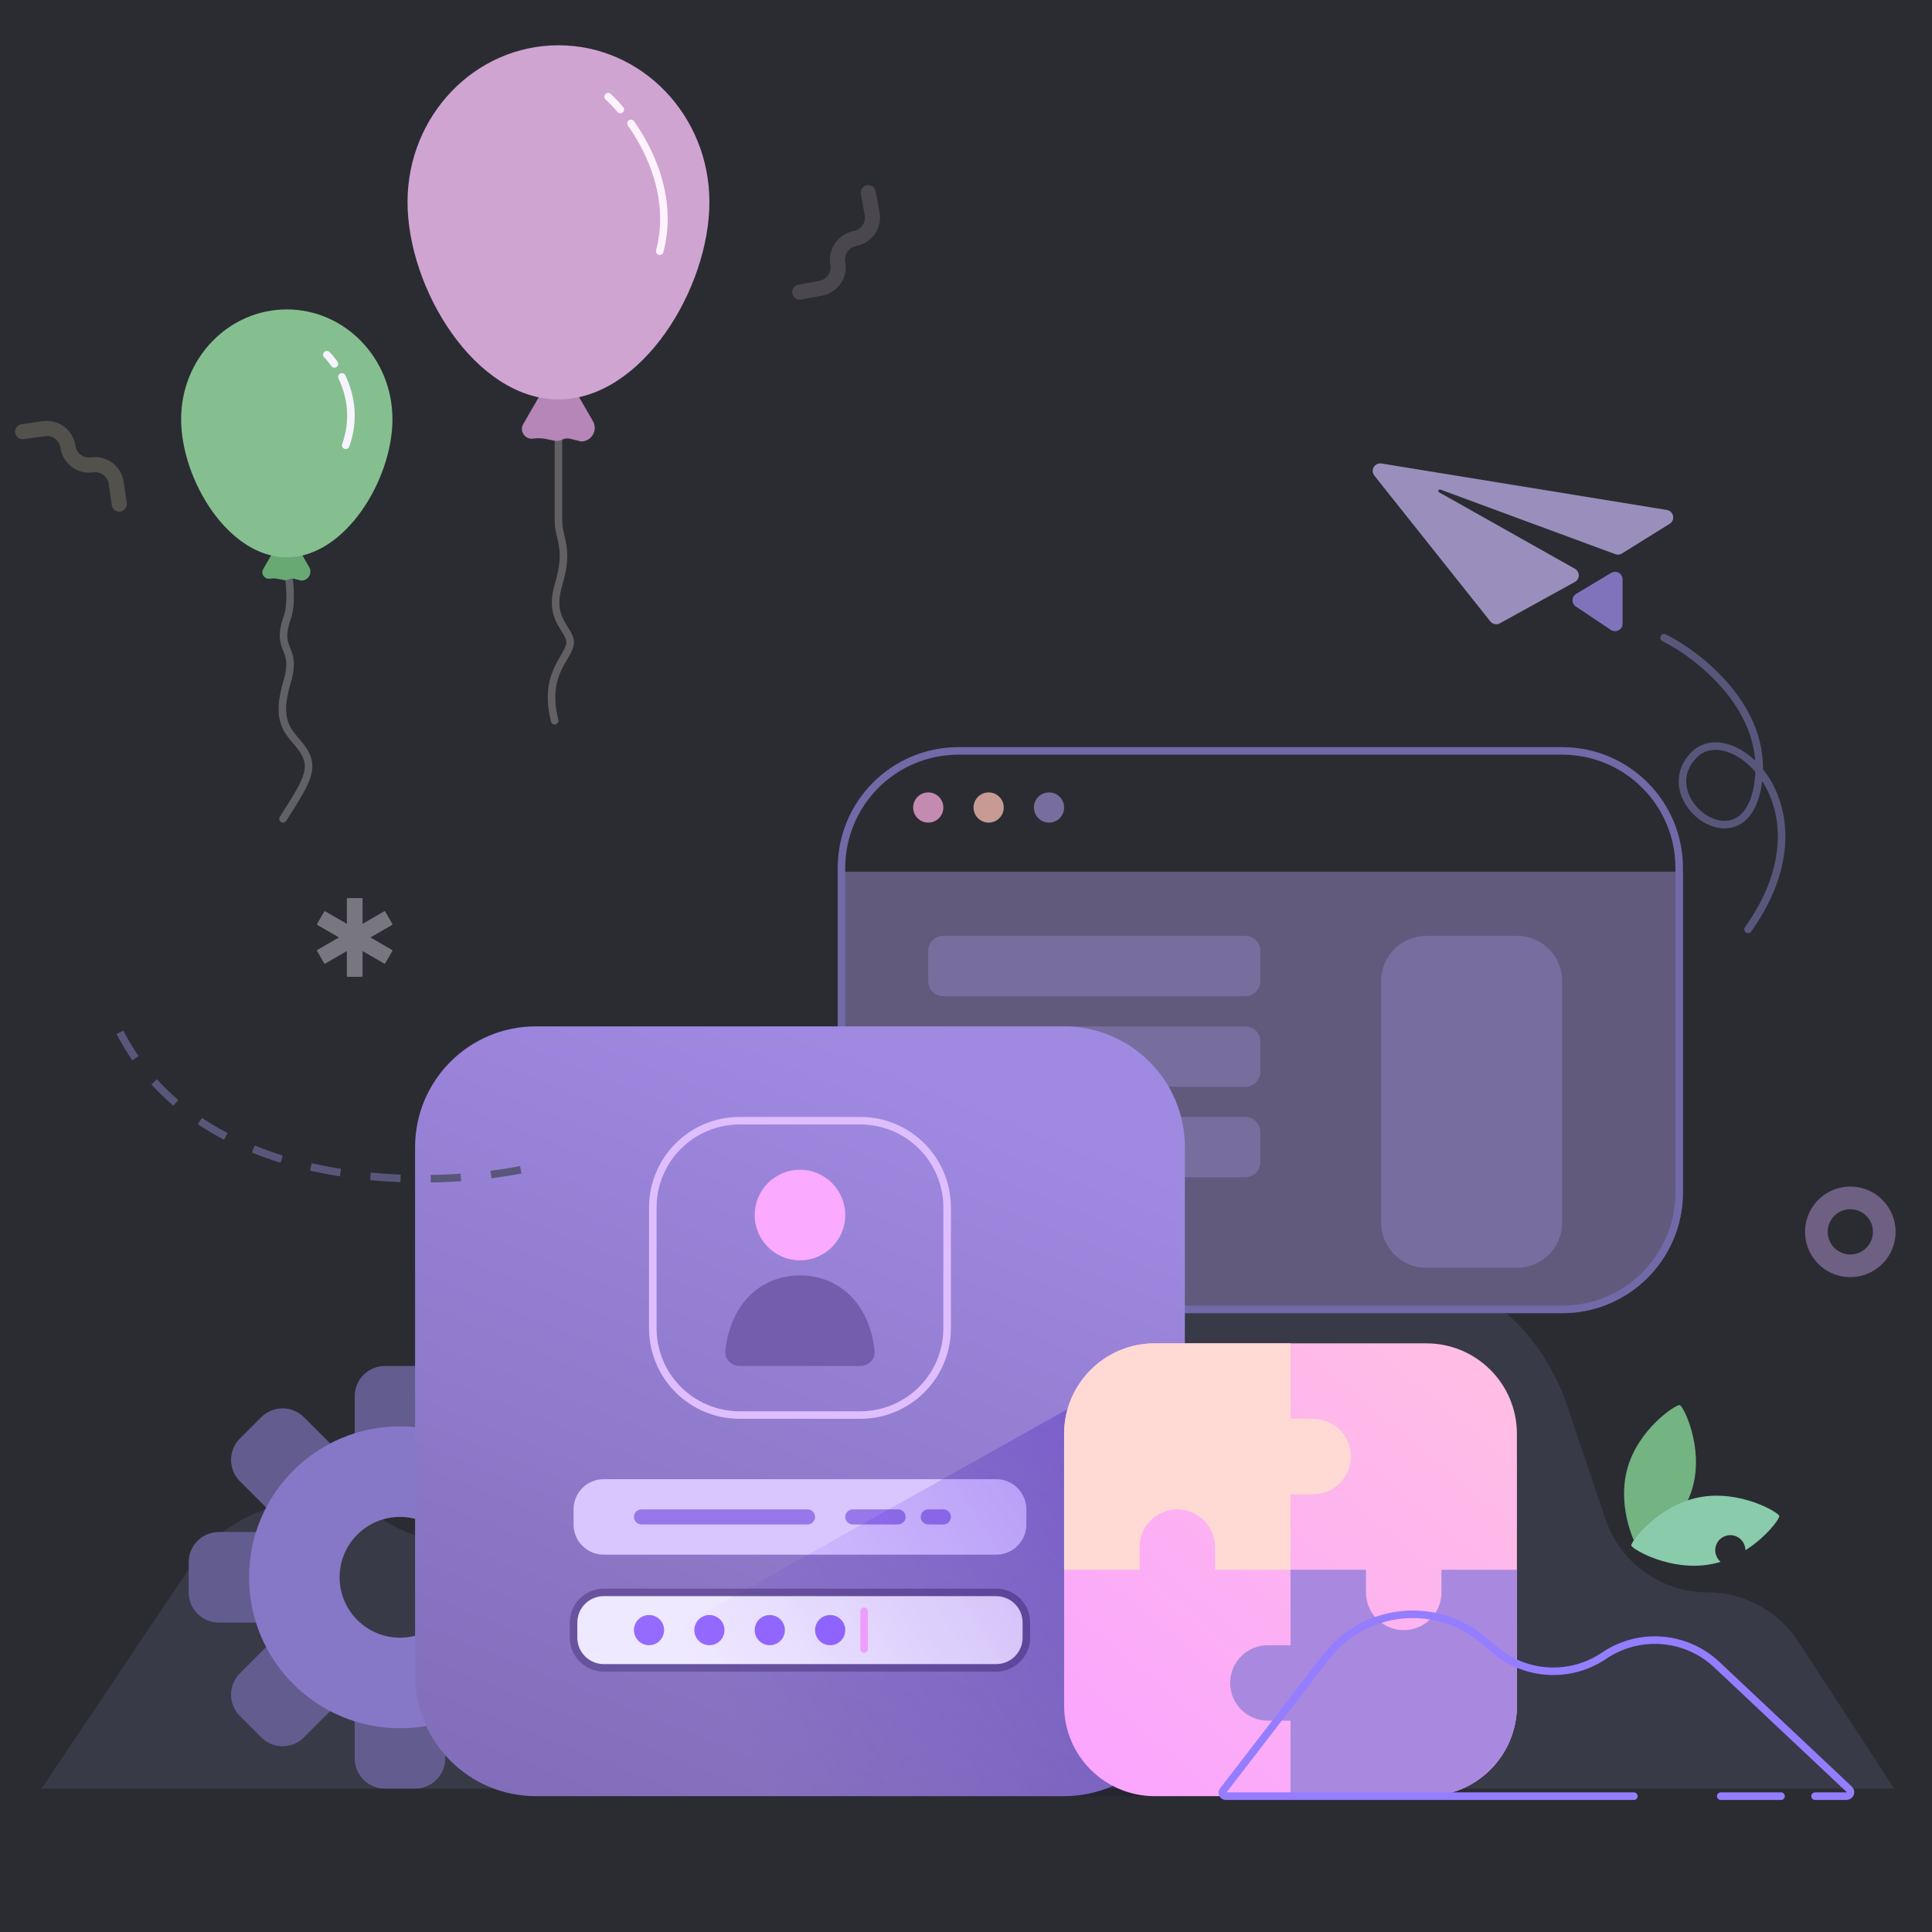
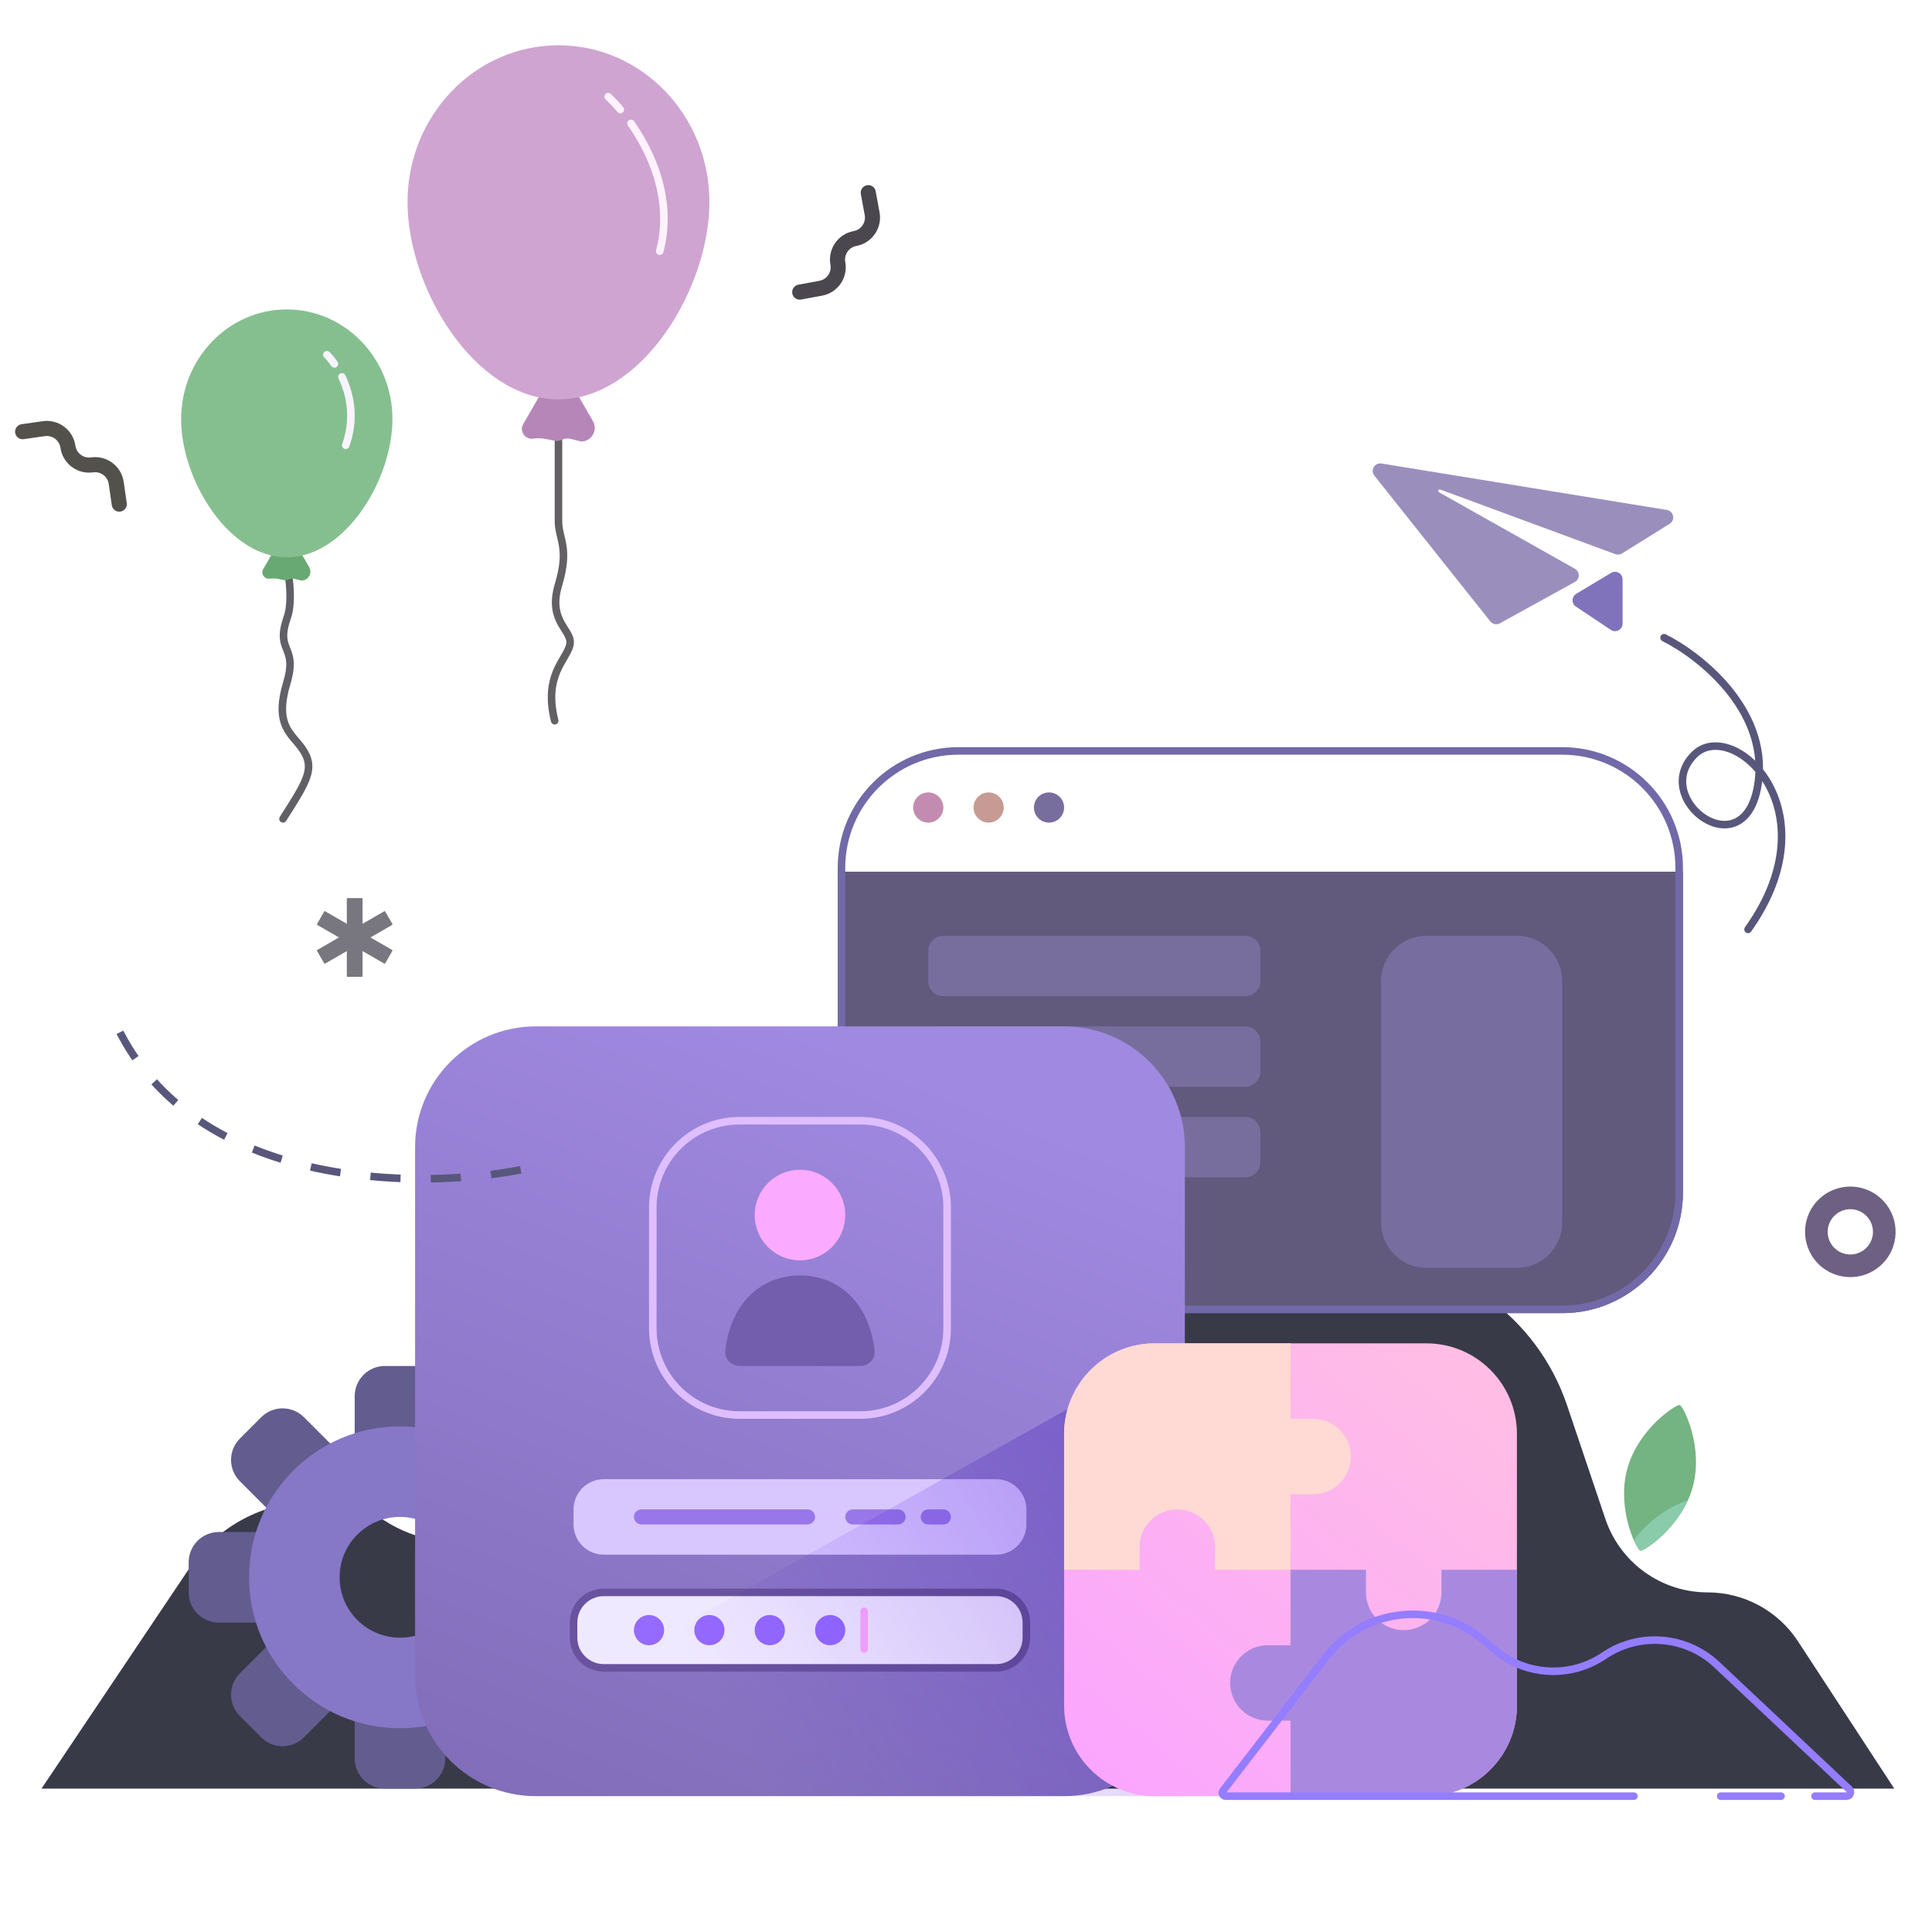
<svg xmlns="http://www.w3.org/2000/svg" width="256" height="256" viewBox="0 0 256 256" fill="none">
-   <rect width="256" height="256" fill="#2A2C32" />
+   <rect width="256" height="256" />
  <path d="M251 237H5.5L25.212 207.625C28.83 202.234 34.895 199 41.387 199H42.068C45.29 199 48.447 199.91 51.176 201.625C58.709 206.36 68.613 204.534 73.962 197.424L97.38 166.299C101.548 160.759 108.078 157.5 115.011 157.5C120.173 157.5 125.172 159.31 129.137 162.614L135.769 168.141C144.274 175.229 156.353 176.102 165.789 170.311C169.85 167.819 174.522 166.5 179.287 166.5H180.184C192.623 166.5 203.676 174.438 207.649 186.226L212.721 201.271C214.68 207.085 220.132 211 226.267 211C231.092 211 235.591 213.434 238.232 217.472L251 237Z" fill="#383A48" />
  <path fill-rule="evenodd" clip-rule="evenodd" d="M47 185C47 182.791 48.791 181 51 181H55C57.209 181 59 182.791 59 185V193H47V185ZM47 233C47 235.209 48.791 237 51 237H55C57.209 237 59 235.209 59 233V225H47V233ZM29 215C26.791 215 25 213.209 25 211V207C25 204.791 26.791 203 29 203H37V215H29ZM77 215C79.209 215 81 213.209 81 211V207C81 204.791 79.209 203 77 203H69V215H77Z" fill="#635C8F" />
  <path fill-rule="evenodd" clip-rule="evenodd" d="M31.787 196.272C30.225 194.71 30.225 192.177 31.787 190.615L34.615 187.787C36.178 186.225 38.71 186.225 40.272 187.787L45.929 193.444L37.444 201.929L31.787 196.272ZM65.728 230.213C67.29 231.775 69.823 231.775 71.385 230.213L74.213 227.385C75.776 225.823 75.776 223.29 74.213 221.728L68.557 216.071L60.071 224.556L65.728 230.213ZM40.272 230.213C38.71 231.775 36.178 231.775 34.615 230.213L31.787 227.385C30.225 225.823 30.225 223.29 31.787 221.728L37.444 216.071L45.929 224.556L40.272 230.213ZM74.213 196.272C75.776 194.71 75.776 192.177 74.213 190.615L71.385 187.787C69.823 186.225 67.29 186.225 65.728 187.787L60.071 193.444L68.557 201.929L74.213 196.272Z" fill="#635C8F" />
  <path fill-rule="evenodd" clip-rule="evenodd" d="M53 229C64.046 229 73 220.046 73 209C73 197.954 64.046 189 53 189C41.954 189 33 197.954 33 209C33 220.046 41.954 229 53 229ZM53 217C57.418 217 61 213.418 61 209C61 204.582 57.418 201 53 201C48.582 201 45 204.582 45 209C45 213.418 48.582 217 53 217Z" fill="#8777C7" />
  <path d="M111 115.5H223V158C223 166.837 215.837 174 207 174H127C118.163 174 111 166.837 111 158V115.5Z" fill="#615A7D" />
  <rect x="123" y="124" width="44" height="8" rx="2" fill="#776E9E" />
  <rect x="123" y="136" width="44" height="8" rx="2" fill="#776E9E" />
  <rect x="123" y="148" width="44" height="8" rx="2" fill="#776E9E" />
  <rect x="183" y="124" width="24" height="44" rx="6" fill="#776D9E" />
  <path d="M111.5 115C111.5 106.44 118.44 99.5 127 99.5H207C215.56 99.5 222.5 106.44 222.5 115V115.5V158C222.5 166.56 215.56 173.5 207 173.5H127C118.44 173.5 111.5 166.56 111.5 158V115.5V115Z" stroke="#7269A8" stroke-linecap="round" stroke-linejoin="round" />
  <circle cx="123" cy="107" r="2" fill="#C48BB0" />
  <circle cx="131" cy="107" r="2" fill="#C79B93" />
  <circle cx="139" cy="107" r="2" fill="#776E9E" />
  <path d="M182.111 63.025L197.474 82.339C197.778 82.721 198.313 82.828 198.74 82.592L208.677 77.112C209.363 76.734 209.367 75.749 208.684 75.365L190.686 65.231C190.471 65.11 190.622 64.784 190.853 64.869L214.041 73.43C214.331 73.537 214.653 73.505 214.916 73.341L221.237 69.408C222.022 68.92 221.781 67.72 220.87 67.572L183.054 61.416C182.152 61.269 181.542 62.31 182.111 63.025Z" fill="#9A8FBC" />
  <path d="M215 82.632V76.766C215 75.989 214.152 75.509 213.486 75.909L208.855 78.687C208.226 79.065 208.204 79.969 208.815 80.376L213.445 83.463C214.11 83.907 215 83.43 215 82.632Z" fill="#8073BC" />
  <rect x="55" y="136" width="102" height="102" rx="16" fill="url(#paint0_linear_494_13452)" />
  <path d="M69 155C55.5 157.667 25.9 157.6 15.5 136" stroke="#58577B" stroke-dasharray="4 4" />
  <path d="M224.304 197.008C222.858 202.338 217.811 205.608 217.342 205.481C216.874 205.353 214.172 199.981 215.618 194.651C217.064 189.321 222.111 186.051 222.579 186.178C223.048 186.305 225.75 191.678 224.304 197.008Z" fill="#74B382" />
  <g style="mix-blend-mode:lighten">
    <path fill-rule="evenodd" clip-rule="evenodd" d="M216.156 204.787C216.251 205.263 221.427 208.323 226.843 207.242C227.236 207.164 227.619 207.066 227.992 206.951C227.346 206.411 227.09 205.497 227.419 204.674C227.83 203.648 228.994 203.15 230.02 203.56C230.801 203.873 231.276 204.623 231.277 205.416C234.128 203.607 235.834 201.201 235.768 200.871C235.673 200.395 230.497 197.335 225.081 198.416C219.665 199.498 216.061 204.311 216.156 204.787Z" fill="#89CBAB" />
  </g>
  <path d="M220.5 84.5C225.167 86.833 234.2 93.9 233 103.5C231.5 115.5 218.518 105.982 224.5 100C229.5 95 243.024 107.157 231.624 123.149" stroke="#58577B" stroke-linecap="round" stroke-linejoin="round" />
  <rect x="86.5" y="148.5" width="39" height="39" rx="11.5" stroke="#DFBEFF" />
  <circle cx="106" cy="161" r="6" fill="#FAABFF" />
  <path d="M115.894 179.003C116.014 180.101 115.105 181 114 181C112.176 181 109.271 181 106 181C102.729 181 99.824 181 98 181C96.895 181 95.986 180.101 96.106 179.003C96.812 172.536 100.973 169 106 169C111.027 169 115.188 172.536 115.894 179.003Z" fill="#735EAD" />
  <rect x="76" y="196" width="60" height="10" rx="4" fill="#D8C7FF" />
  <rect x="76" y="211" width="60" height="10" rx="4" fill="#EFE9FF" stroke="#69539E" />
  <path fill-rule="evenodd" clip-rule="evenodd" d="M84 201C84 200.448 84.448 200 85 200H107C107.552 200 108 200.448 108 201C108 201.552 107.552 202 107 202H85C84.448 202 84 201.552 84 201ZM112 201C112 200.448 112.448 200 113 200H119C119.552 200 120 200.448 120 201C120 201.552 119.552 202 119 202H113C112.448 202 112 201.552 112 201ZM123 200C122.448 200 122 200.448 122 201C122 201.552 122.448 202 123 202H125C125.552 202 126 201.552 126 201C126 200.448 125.552 200 125 200H123Z" fill="#9877EA" />
  <circle cx="86" cy="216" r="2" fill="#956AFF" />
  <circle cx="94" cy="216" r="2" fill="#956AFF" />
  <circle cx="102" cy="216" r="2" fill="#956AFF" />
  <circle cx="110" cy="216" r="2" fill="#956AFF" />
  <rect x="114" y="213" width="1" height="6" rx="0.5" fill="#FAABFF" />
  <g style="mix-blend-mode:multiply" opacity="0.6">
    <path d="M91 215L157 178V238H91V215Z" fill="url(#paint1_linear_494_13452)" />
  </g>
  <rect x="141" y="178" width="60" height="60" rx="12" fill="url(#paint2_linear_494_13452)" />
  <path d="M171 188H174C176.761 188 179 190.239 179 193C179 195.761 176.761 198 174 198H171V188Z" fill="#FFDAD4" />
  <path fill-rule="evenodd" clip-rule="evenodd" d="M153 178C146.373 178 141 183.373 141 190V208H151V205C151 202.239 153.239 200 156 200C158.761 200 161 202.239 161 205V208H171V178H153Z" fill="#FFDAD4" />
  <path fill-rule="evenodd" clip-rule="evenodd" d="M171 208H181V211C181 213.761 183.239 216 186 216C188.761 216 191 213.761 191 211V208H201V226C201 232.627 195.627 238 189 238H171V228H168C165.239 228 163 225.761 163 223C163 220.239 165.239 218 168 218H171V208Z" fill="#A989DF" />
  <path d="M228 238H232.5H236M216.5 238H162.41C162.039 238 161.829 237.573 162.056 237.279L175.71 219.557C180.767 212.994 190.285 211.992 196.598 217.358L198.054 218.596C202.159 222.085 208.087 222.409 212.548 219.387V219.387C217.196 216.238 223.406 216.735 227.494 220.583L245.034 237.091C245.381 237.418 245.15 238 244.674 238H240.5" stroke="#947DFF" stroke-linecap="round" stroke-linejoin="round" />
  <path fill-rule="evenodd" clip-rule="evenodd" d="M242.104 168.38C244.95 170.077 248.633 169.146 250.33 166.3C252.028 163.454 251.097 159.771 248.251 158.073C245.405 156.376 241.722 157.307 240.024 160.153C238.327 162.999 239.258 166.682 242.104 168.38ZM243.641 165.803C245.064 166.652 246.905 166.186 247.754 164.763C248.603 163.34 248.137 161.499 246.714 160.65C245.291 159.801 243.45 160.267 242.601 161.69C241.752 163.113 242.218 164.954 243.641 165.803Z" fill="#6E6083" />
  <path fill-rule="evenodd" clip-rule="evenodd" d="M45.957 119.104C45.957 119.047 46.004 119 46.061 119H47.939C47.996 119 48.043 119.047 48.043 119.104V122.409L50.905 120.757C50.955 120.728 51.019 120.745 51.048 120.795L51.986 122.421C52.015 122.471 51.998 122.534 51.948 122.563L49.086 124.215L51.948 125.868C51.998 125.896 52.015 125.96 51.986 126.01L51.047 127.636C51.018 127.686 50.955 127.703 50.905 127.674L48.043 126.022V129.326C48.043 129.384 47.996 129.431 47.939 129.431H46.061C46.004 129.431 45.957 129.384 45.957 129.326V126.022L43.096 127.674C43.046 127.703 42.982 127.686 42.953 127.636L42.014 126.01C41.986 125.96 42.003 125.896 42.053 125.868L44.914 124.215L42.052 122.563C42.002 122.534 41.985 122.471 42.014 122.421L42.953 120.795C42.982 120.745 43.045 120.728 43.095 120.757L45.957 122.409V119.104Z" fill="#78767F" />
  <path d="M71.453 31.914C71.51 31.891 71.571 31.939 71.562 32L70.269 40.866C70.26 40.927 70.188 40.956 70.14 40.917L63.108 35.364C63.059 35.326 63.071 35.25 63.128 35.227L71.453 31.914Z" fill="#83DA85" />
  <path d="M105.969 38.705L108.751 38.193C110.287 37.91 111.304 36.436 111.021 34.9V34.9C110.739 33.363 111.755 31.889 113.292 31.606V31.606C114.828 31.324 115.844 29.849 115.562 28.313L115.05 25.531" stroke="#4A474F" stroke-width="2" stroke-linecap="round" stroke-linejoin="round" />
  <path d="M15.803 66.798L15.402 63.998C15.181 62.452 13.748 61.378 12.202 61.599V61.599C10.655 61.82 9.223 60.746 9.001 59.2V59.2C8.78 57.653 7.348 56.579 5.801 56.8L3.001 57.2" stroke="#52514B" stroke-width="2" stroke-linecap="round" stroke-linejoin="round" />
  <path d="M73.999 48.5C73.999 54.5 73.999 67 73.999 69C73.999 71.5 75.499 72.5 73.999 77.5C72.499 82.5 75.999 83.5 75.499 85.5C74.999 87.5 71.998 89.5 73.498 95.5" stroke="#636063" stroke-linecap="round" />
  <path d="M73.196 49.5C73.581 48.833 74.543 48.833 74.928 49.5L78.562 55.794C79.257 56.997 78.389 58.5 77 58.5L75.563 58.141C75.2 58.05 74.816 58.092 74.481 58.259C74.169 58.415 73.814 58.463 73.472 58.395L72.332 58.166C71.781 58.056 71.207 58.042 70.651 58.121C69.586 58.273 68.788 57.135 69.326 56.203L73.196 49.5Z" fill="#B586B7" />
  <path d="M94 26.769C94 38.24 85.046 52.923 74 52.923C62.954 52.923 54 38.24 54 26.769C54 15.299 62.954 6 74 6C85.046 6 94 15.299 94 26.769Z" fill="#CFA4D1" />
  <path d="M80.581 12.806C81.071 13.262 81.621 13.838 82.195 14.517M87.414 33.283C88.92 27.629 87.158 22.239 84.823 18.245C84.573 17.819 84.318 17.409 84.059 17.015C83.909 16.788 83.758 16.567 83.607 16.352" stroke="#FEF2FF" stroke-linecap="round" />
  <path d="M37.498 108.5C41.002 103 42 101.5 39.5 98.5C38.18 96.916 36.5 95.5 38 90.5C39.5 85.5 36.5 86.5 38 82C39 79.5 38 74.9 38 74.5" stroke="#626067" stroke-linecap="round" />
  <path d="M37.429 70.99C37.682 70.55 38.318 70.55 38.571 70.99L40.969 75.143C41.427 75.936 40.855 76.928 39.938 76.928L38.99 76.691C38.751 76.631 38.497 76.659 38.276 76.769C38.071 76.872 37.837 76.904 37.611 76.859L36.859 76.708C36.495 76.635 36.116 76.626 35.749 76.678C35.047 76.779 34.52 76.028 34.875 75.413L37.429 70.99Z" fill="#68A973" />
  <path d="M52 55.538C52 63.568 45.732 73.846 38 73.846C30.268 73.846 24 63.568 24 55.538C24 47.509 30.268 41 38 41C45.732 41 52 47.509 52 55.538Z" fill="#86BF8F" />
  <path d="M43.312 47C43.619 47.306 43.965 47.717 44.312 48.217M45.812 59C46.898 55.961 46.559 53.177 45.757 51C45.62 50.63 45.471 50.278 45.312 49.946" stroke="#F7F4FF" stroke-linecap="round" />
  <defs>
    <linearGradient id="paint0_linear_494_13452" x1="106" y1="136" x2="65" y2="238" gradientUnits="userSpaceOnUse">
      <stop stop-color="#A089E1" />
      <stop offset="1" stop-color="#816DB9" />
    </linearGradient>
    <linearGradient id="paint1_linear_494_13452" x1="159.5" y1="192" x2="98.5" y2="232" gradientUnits="userSpaceOnUse">
      <stop stop-color="#9C79E0" />
      <stop offset="1" stop-color="#BE9BFF" stop-opacity="0" />
    </linearGradient>
    <linearGradient id="paint2_linear_494_13452" x1="192" y1="181" x2="144.5" y2="238" gradientUnits="userSpaceOnUse">
      <stop stop-color="#FFBDE5" />
      <stop offset="1" stop-color="#FAA5FF" />
    </linearGradient>
  </defs>
</svg>
